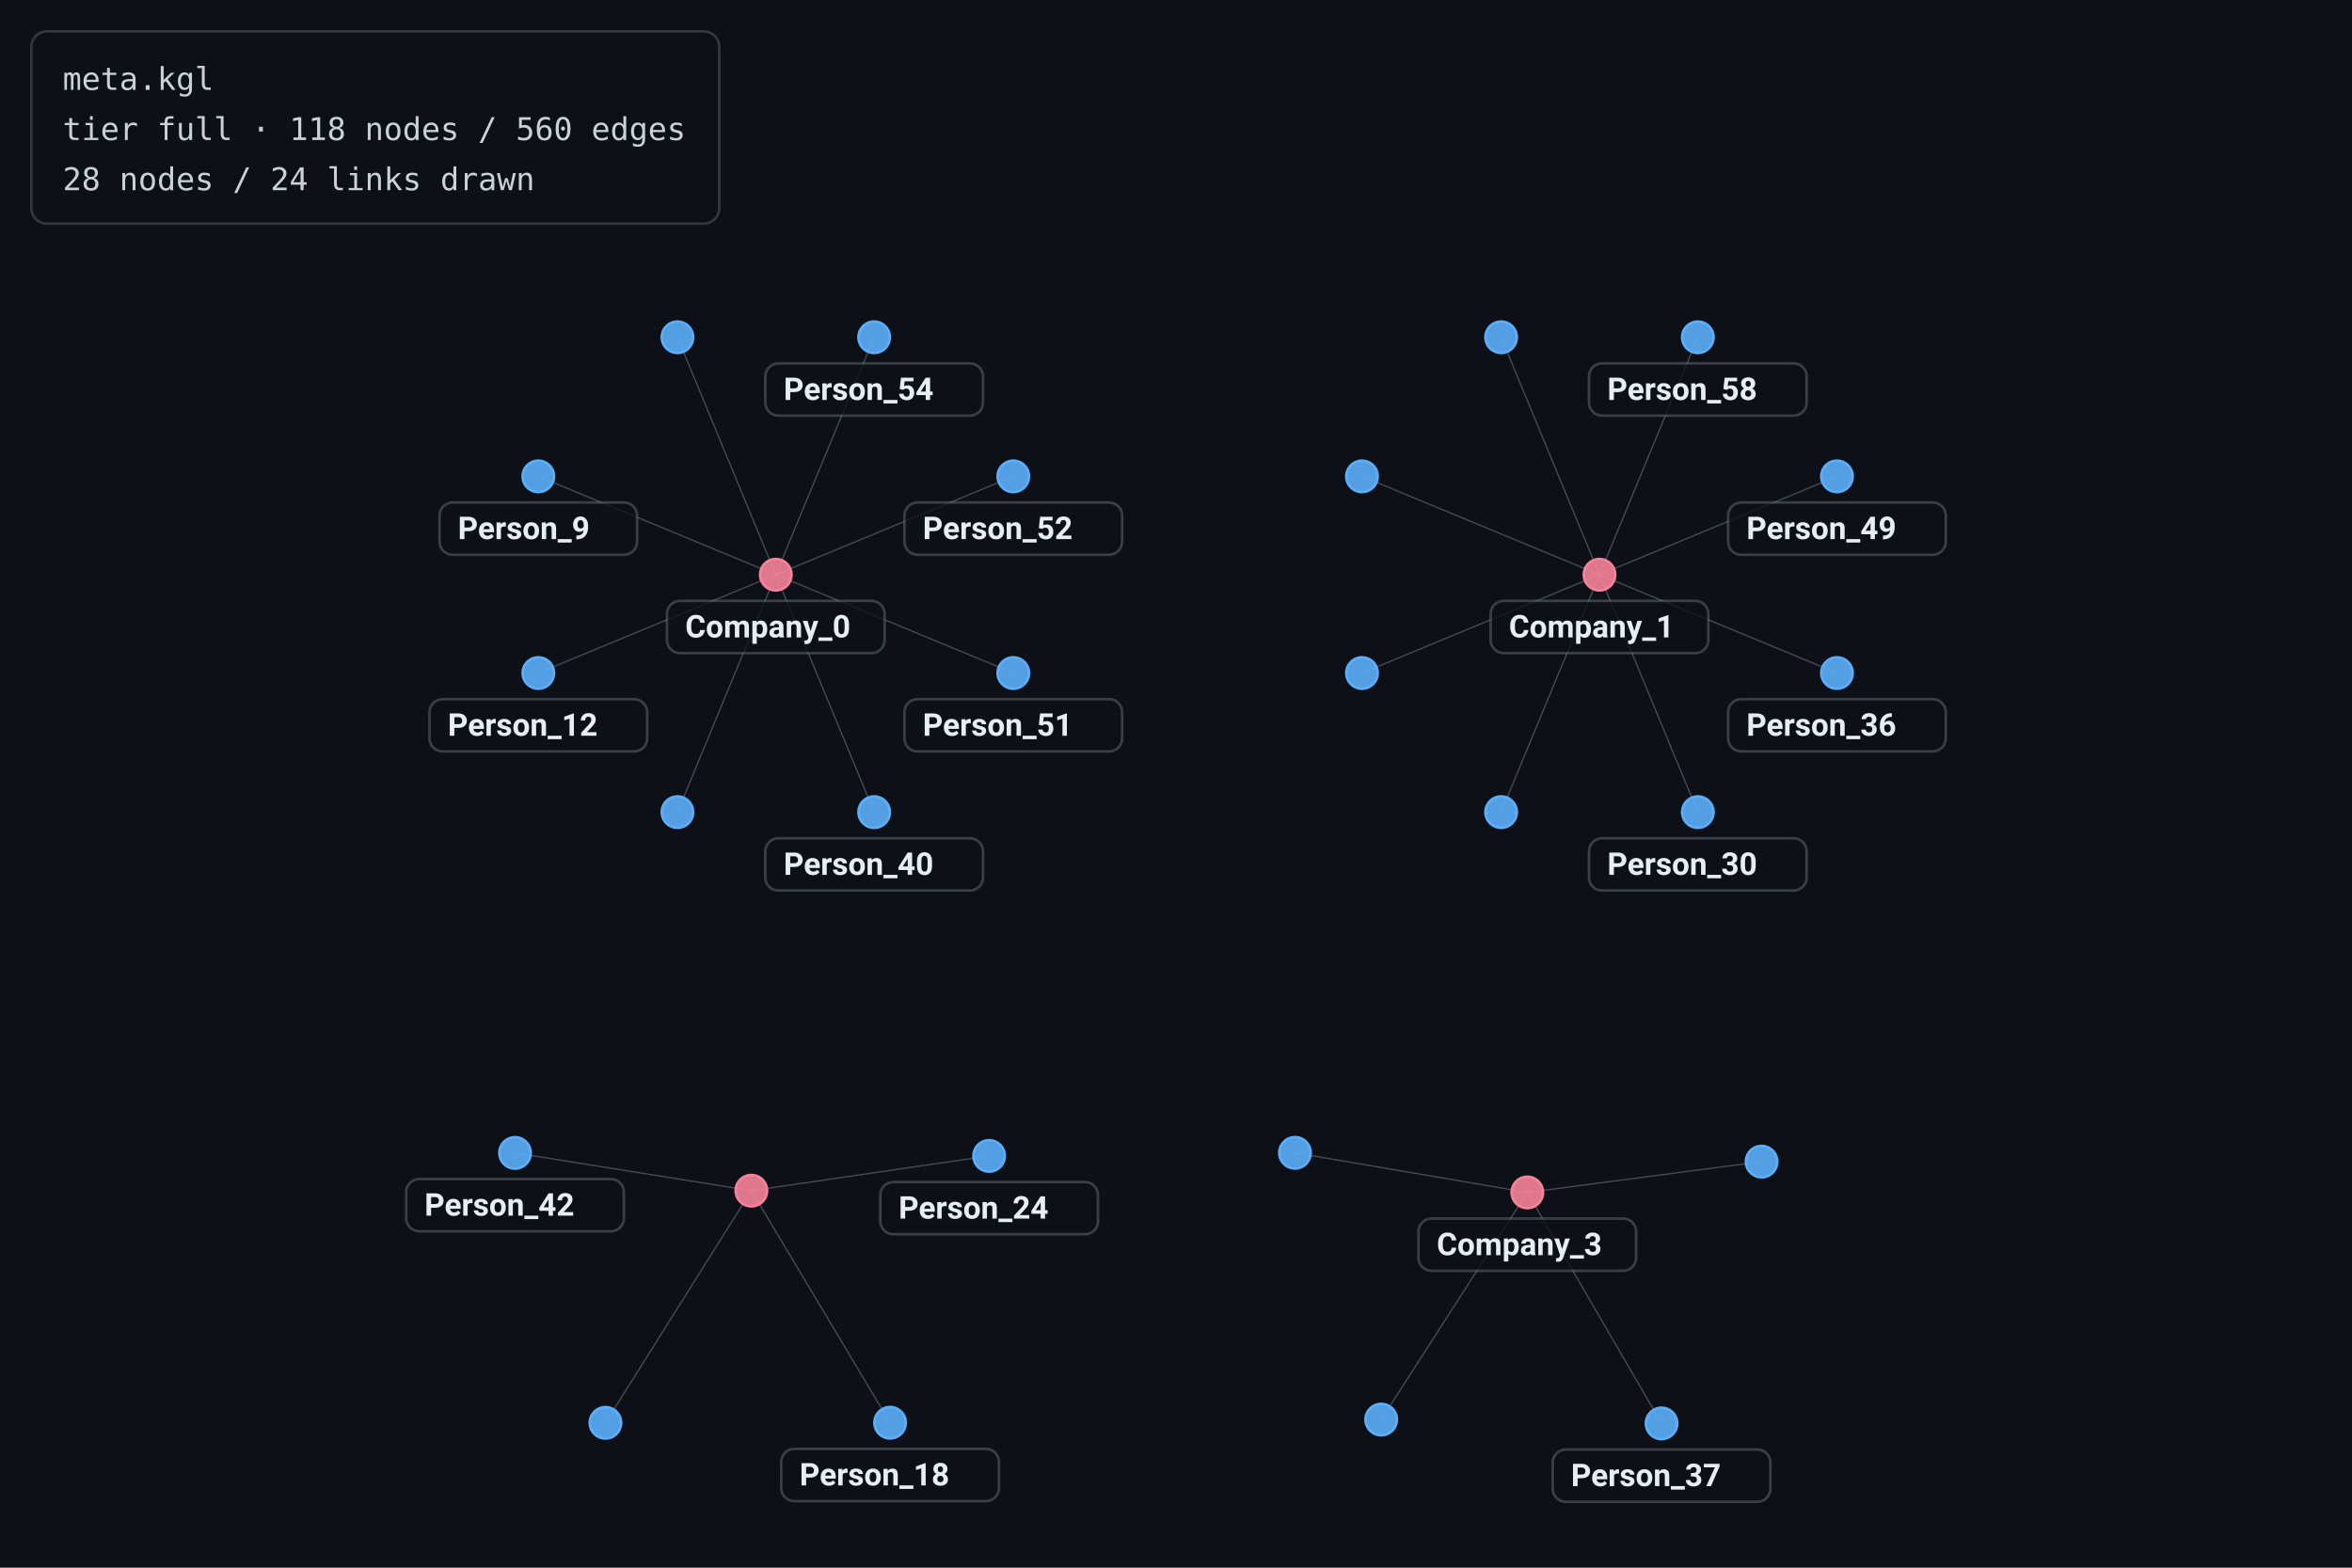
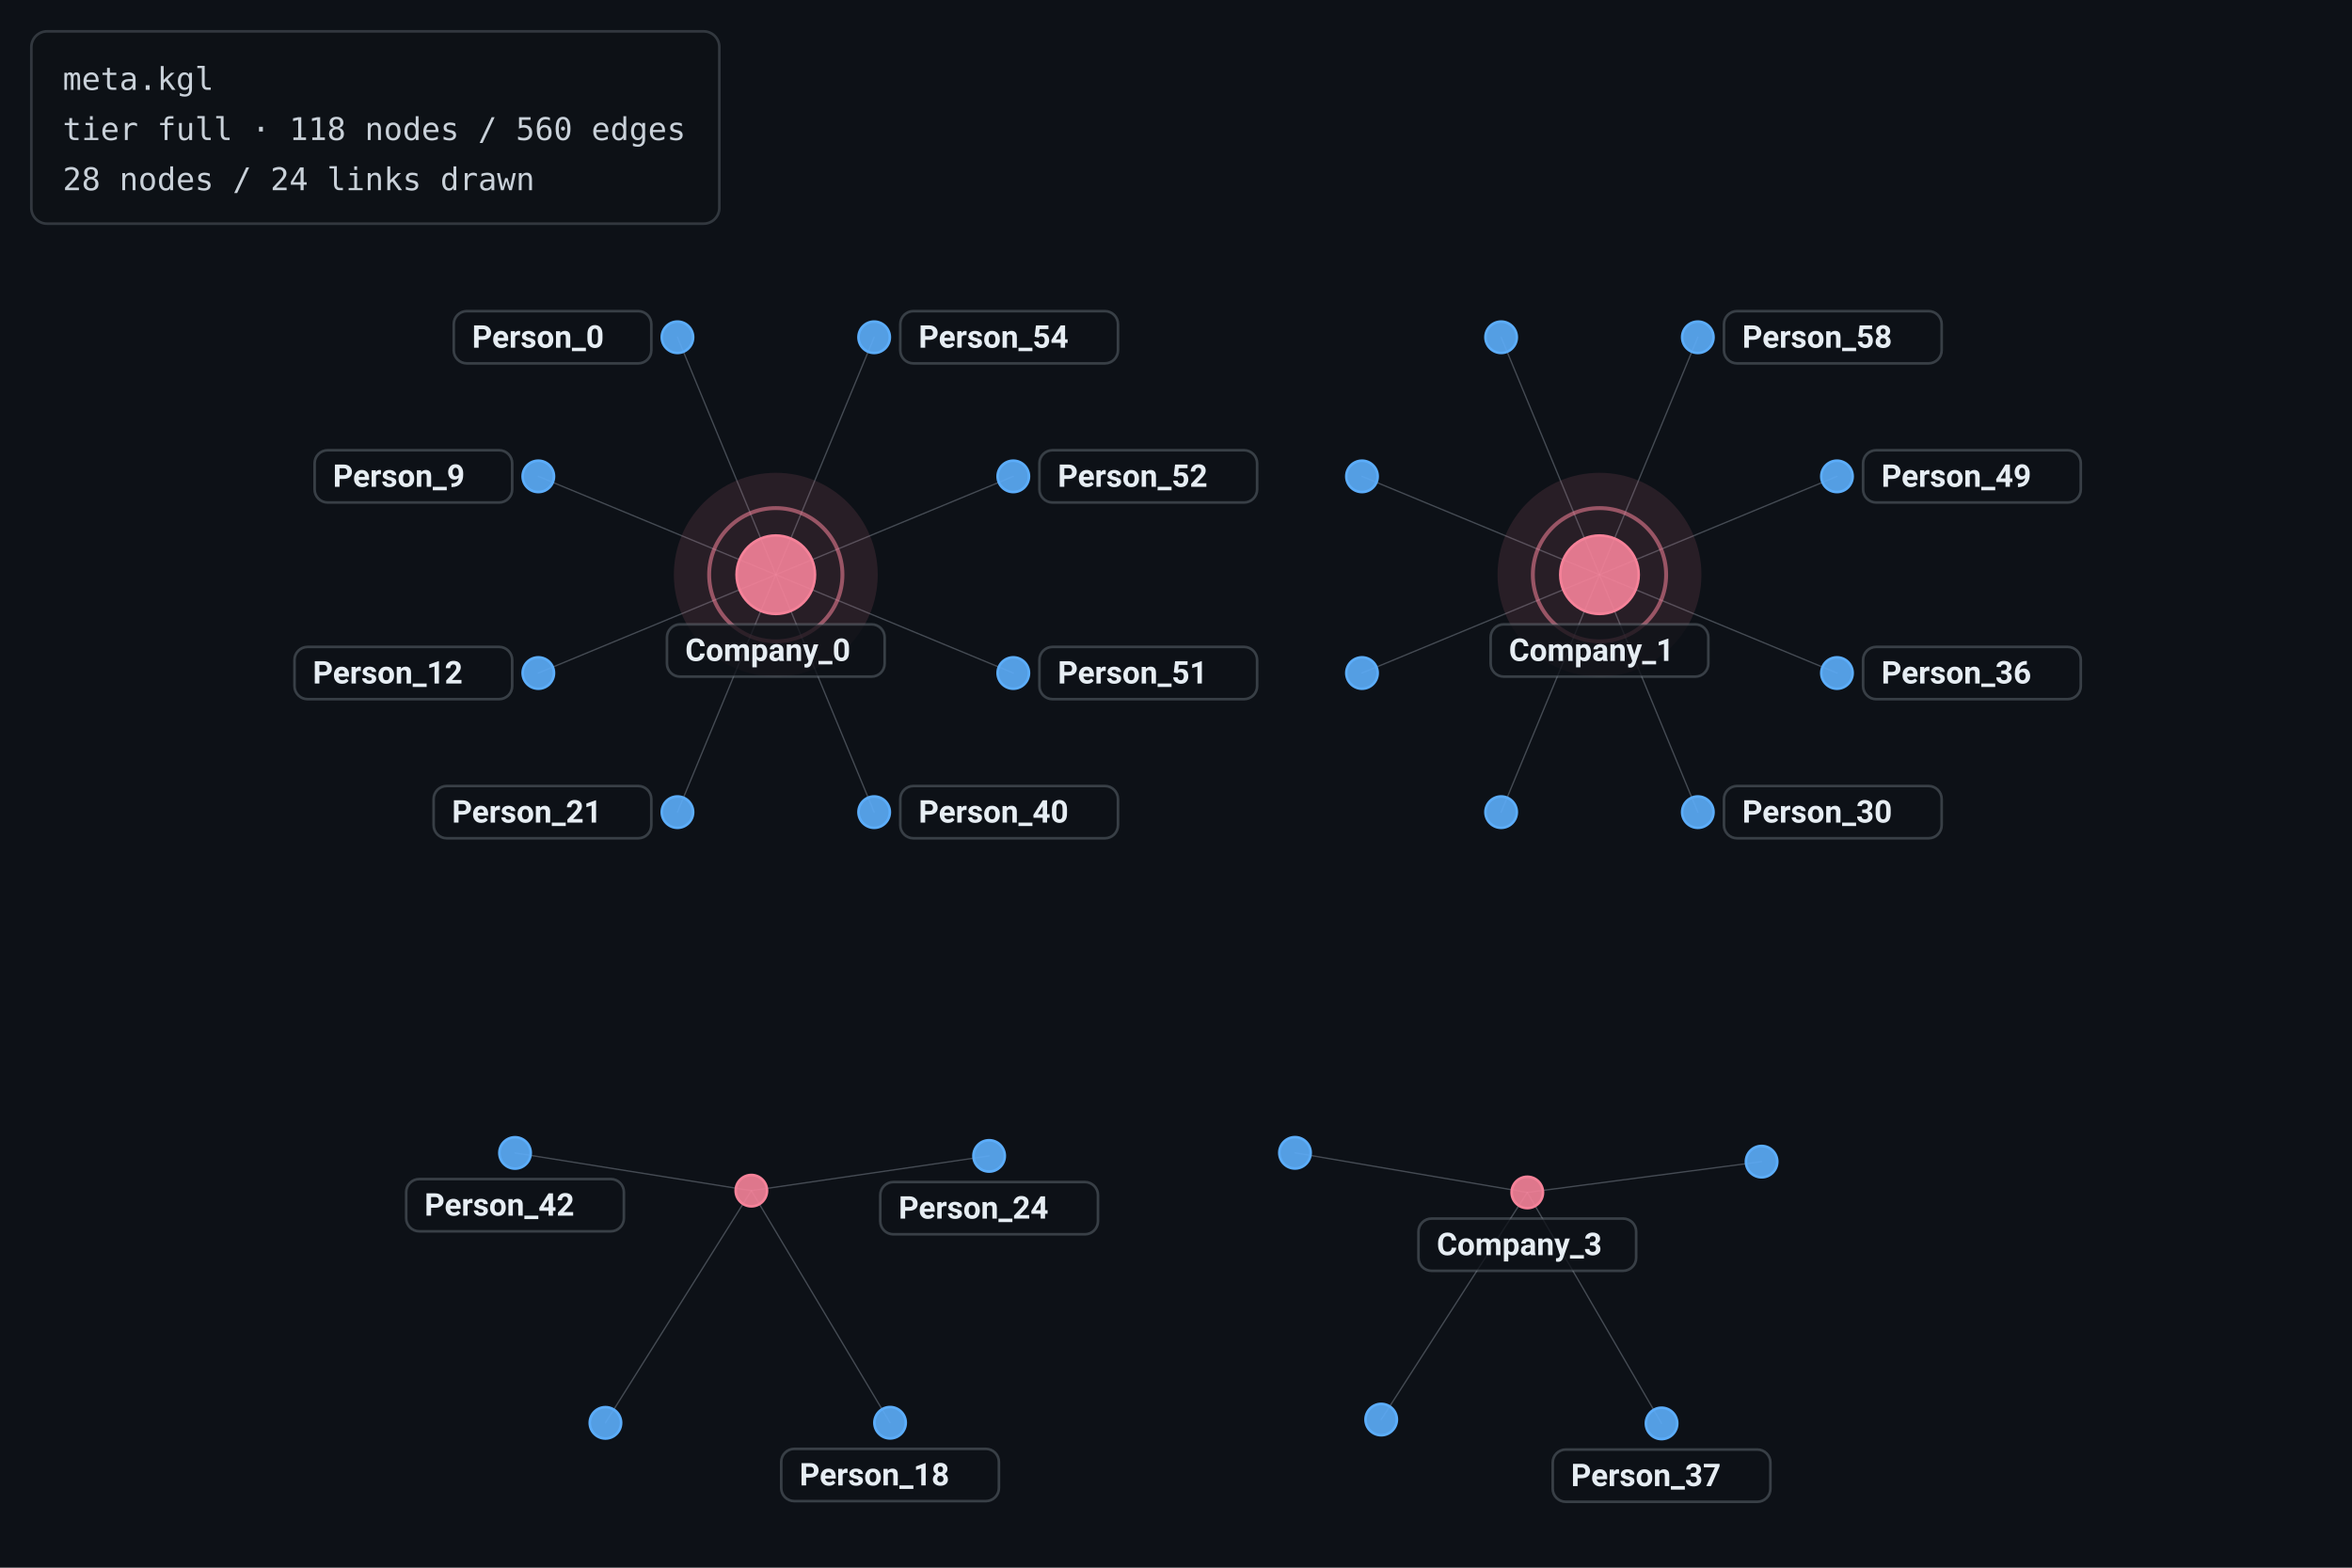
<svg xmlns="http://www.w3.org/2000/svg" width="900" height="600" viewBox="0 0 900 600" font-family="ui-sans-serif, system-ui, -apple-system, 'Segoe UI', Roboto, 'Helvetica Neue', Arial, sans-serif">
  <rect width="900" height="600" fill="#0d1117" />
  <g stroke="#8b949e" stroke-opacity="0.45" stroke-linecap="round">
    <line x1="334.5" y1="129.08" x2="296.86" y2="219.96" stroke-width="0.5" />
    <line x1="387.74" y1="182.32" x2="296.86" y2="219.96" stroke-width="0.5" />
    <line x1="387.74" y1="257.59" x2="296.86" y2="219.96" stroke-width="0.5" />
    <line x1="334.5" y1="310.83" x2="296.86" y2="219.96" stroke-width="0.5" />
    <line x1="259.23" y1="310.83" x2="296.86" y2="219.96" stroke-width="0.5" />
    <line x1="205.99" y1="257.59" x2="296.86" y2="219.96" stroke-width="0.5" />
    <line x1="205.99" y1="182.32" x2="296.86" y2="219.96" stroke-width="0.5" />
    <line x1="259.23" y1="129.08" x2="296.86" y2="219.96" stroke-width="0.5" />
    <line x1="649.68" y1="129.08" x2="612.05" y2="219.96" stroke-width="0.5" />
    <line x1="702.92" y1="182.32" x2="612.05" y2="219.96" stroke-width="0.5" />
    <line x1="702.92" y1="257.59" x2="612.05" y2="219.96" stroke-width="0.5" />
    <line x1="649.68" y1="310.83" x2="612.05" y2="219.96" stroke-width="0.5" />
    <line x1="574.41" y1="310.83" x2="612.05" y2="219.96" stroke-width="0.5" />
    <line x1="521.17" y1="257.59" x2="612.05" y2="219.96" stroke-width="0.5" />
    <line x1="521.17" y1="182.32" x2="612.05" y2="219.96" stroke-width="0.5" />
    <line x1="574.41" y1="129.08" x2="612.05" y2="219.96" stroke-width="0.5" />
    <line x1="197.08" y1="441.26" x2="287.51" y2="455.7" stroke-width="0.5" />
    <line x1="378.49" y1="442.4" x2="287.51" y2="455.7" stroke-width="0.5" />
    <line x1="340.59" y1="544.52" x2="287.51" y2="455.7" stroke-width="0.5" />
    <line x1="231.67" y1="544.56" x2="287.51" y2="455.7" stroke-width="0.5" />
    <line x1="495.53" y1="441.22" x2="584.43" y2="456.38" stroke-width="0.5" />
    <line x1="674.08" y1="444.59" x2="584.43" y2="456.38" stroke-width="0.5" />
    <line x1="635.8" y1="544.78" x2="584.43" y2="456.38" stroke-width="0.5" />
    <line x1="528.52" y1="543.31" x2="584.43" y2="456.38" stroke-width="0.5" />
  </g>
  <g>
+     <circle cx="296.86" cy="219.96" r="39" fill="#f58299" fill-opacity="0.12" />
+     <circle cx="296.86" cy="219.96" r="25.5" fill="none" stroke="#f58299" stroke-opacity="0.55" stroke-width="1.5" />
+     <circle cx="296.86" cy="219.96" r="15" fill="#f58299" fill-opacity="0.9" stroke="#f58299" stroke-opacity="1" stroke-width="1" />
+     <circle cx="612.05" cy="219.96" r="39" fill="#f58299" fill-opacity="0.12" />
+     <circle cx="612.05" cy="219.96" r="25.5" fill="none" stroke="#f58299" stroke-opacity="0.55" stroke-width="1.5" />
+     <circle cx="612.05" cy="219.96" r="15" fill="#f58299" fill-opacity="0.9" stroke="#f58299" stroke-opacity="1" stroke-width="1" />
    <circle cx="334.5" cy="129.08" r="6" fill="#5cadfa" fill-opacity="0.9" stroke="#5cadfa" stroke-opacity="1" stroke-width="1" />
-     <circle cx="296.86" cy="219.96" r="6" fill="#f58299" fill-opacity="0.9" stroke="#f58299" stroke-opacity="1" stroke-width="1" />
    <circle cx="387.74" cy="182.32" r="6" fill="#5cadfa" fill-opacity="0.9" stroke="#5cadfa" stroke-opacity="1" stroke-width="1" />
    <circle cx="387.74" cy="257.59" r="6" fill="#5cadfa" fill-opacity="0.9" stroke="#5cadfa" stroke-opacity="1" stroke-width="1" />
    <circle cx="334.5" cy="310.83" r="6" fill="#5cadfa" fill-opacity="0.9" stroke="#5cadfa" stroke-opacity="1" stroke-width="1" />
    <circle cx="259.23" cy="310.83" r="6" fill="#5cadfa" fill-opacity="0.9" stroke="#5cadfa" stroke-opacity="1" stroke-width="1" />
    <circle cx="205.99" cy="257.59" r="6" fill="#5cadfa" fill-opacity="0.9" stroke="#5cadfa" stroke-opacity="1" stroke-width="1" />
    <circle cx="205.99" cy="182.32" r="6" fill="#5cadfa" fill-opacity="0.9" stroke="#5cadfa" stroke-opacity="1" stroke-width="1" />
    <circle cx="259.23" cy="129.08" r="6" fill="#5cadfa" fill-opacity="0.9" stroke="#5cadfa" stroke-opacity="1" stroke-width="1" />
    <circle cx="649.68" cy="129.08" r="6" fill="#5cadfa" fill-opacity="0.9" stroke="#5cadfa" stroke-opacity="1" stroke-width="1" />
-     <circle cx="612.05" cy="219.96" r="6" fill="#f58299" fill-opacity="0.9" stroke="#f58299" stroke-opacity="1" stroke-width="1" />
    <circle cx="702.92" cy="182.32" r="6" fill="#5cadfa" fill-opacity="0.9" stroke="#5cadfa" stroke-opacity="1" stroke-width="1" />
    <circle cx="702.92" cy="257.59" r="6" fill="#5cadfa" fill-opacity="0.9" stroke="#5cadfa" stroke-opacity="1" stroke-width="1" />
    <circle cx="649.68" cy="310.83" r="6" fill="#5cadfa" fill-opacity="0.9" stroke="#5cadfa" stroke-opacity="1" stroke-width="1" />
    <circle cx="574.41" cy="310.83" r="6" fill="#5cadfa" fill-opacity="0.9" stroke="#5cadfa" stroke-opacity="1" stroke-width="1" />
    <circle cx="521.17" cy="257.59" r="6" fill="#5cadfa" fill-opacity="0.9" stroke="#5cadfa" stroke-opacity="1" stroke-width="1" />
    <circle cx="521.17" cy="182.32" r="6" fill="#5cadfa" fill-opacity="0.9" stroke="#5cadfa" stroke-opacity="1" stroke-width="1" />
    <circle cx="574.41" cy="129.08" r="6" fill="#5cadfa" fill-opacity="0.9" stroke="#5cadfa" stroke-opacity="1" stroke-width="1" />
    <circle cx="197.08" cy="441.26" r="6" fill="#5cadfa" fill-opacity="0.9" stroke="#5cadfa" stroke-opacity="1" stroke-width="1" />
    <circle cx="287.51" cy="455.7" r="6" fill="#f58299" fill-opacity="0.9" stroke="#f58299" stroke-opacity="1" stroke-width="1" />
    <circle cx="378.49" cy="442.4" r="6" fill="#5cadfa" fill-opacity="0.9" stroke="#5cadfa" stroke-opacity="1" stroke-width="1" />
    <circle cx="340.59" cy="544.52" r="6" fill="#5cadfa" fill-opacity="0.9" stroke="#5cadfa" stroke-opacity="1" stroke-width="1" />
    <circle cx="231.67" cy="544.56" r="6" fill="#5cadfa" fill-opacity="0.9" stroke="#5cadfa" stroke-opacity="1" stroke-width="1" />
    <circle cx="495.53" cy="441.22" r="6" fill="#5cadfa" fill-opacity="0.9" stroke="#5cadfa" stroke-opacity="1" stroke-width="1" />
    <circle cx="584.43" cy="456.38" r="6" fill="#f58299" fill-opacity="0.9" stroke="#f58299" stroke-opacity="1" stroke-width="1" />
    <circle cx="674.08" cy="444.59" r="6" fill="#5cadfa" fill-opacity="0.9" stroke="#5cadfa" stroke-opacity="1" stroke-width="1" />
    <circle cx="635.8" cy="544.78" r="6" fill="#5cadfa" fill-opacity="0.9" stroke="#5cadfa" stroke-opacity="1" stroke-width="1" />
    <circle cx="528.52" cy="543.31" r="6" fill="#5cadfa" fill-opacity="0.9" stroke="#5cadfa" stroke-opacity="1" stroke-width="1" />
  </g>
  <g font-size="12">
-     <rect x="292.85" y="139.08" width="83.3" height="20" rx="5" fill="#0d1117" fill-opacity="0.78" stroke="#8b949e" stroke-opacity="0.35" />
-     <text x="299.85" y="153.08" fill="#e6edf3" font-weight="600">Person_54</text>
-     <rect x="255.21" y="229.96" width="83.3" height="20" rx="5" fill="#0d1117" fill-opacity="0.78" stroke="#8b949e" stroke-opacity="0.35" />
-     <text x="262.21" y="243.96" fill="#e6edf3" font-weight="600">Company_0</text>
-     <rect x="346.09" y="192.32" width="83.3" height="20" rx="5" fill="#0d1117" fill-opacity="0.78" stroke="#8b949e" stroke-opacity="0.35" />
-     <text x="353.09" y="206.32" fill="#e6edf3" font-weight="600">Person_52</text>
-     <rect x="346.09" y="267.59" width="83.3" height="20" rx="5" fill="#0d1117" fill-opacity="0.78" stroke="#8b949e" stroke-opacity="0.35" />
-     <text x="353.09" y="281.59" fill="#e6edf3" font-weight="600">Person_51</text>
-     <rect x="292.85" y="320.83" width="83.3" height="20" rx="5" fill="#0d1117" fill-opacity="0.78" stroke="#8b949e" stroke-opacity="0.35" />
-     <text x="299.85" y="334.83" fill="#e6edf3" font-weight="600">Person_40</text>
-     <rect x="164.34" y="267.59" width="83.3" height="20" rx="5" fill="#0d1117" fill-opacity="0.78" stroke="#8b949e" stroke-opacity="0.35" />
-     <text x="171.34" y="281.59" fill="#e6edf3" font-weight="600">Person_12</text>
-     <rect x="168.19" y="192.32" width="75.6" height="20" rx="5" fill="#0d1117" fill-opacity="0.78" stroke="#8b949e" stroke-opacity="0.35" />
-     <text x="175.19" y="206.32" fill="#e6edf3" font-weight="600">Person_9</text>
-     <rect x="608.03" y="139.08" width="83.3" height="20" rx="5" fill="#0d1117" fill-opacity="0.78" stroke="#8b949e" stroke-opacity="0.35" />
-     <text x="615.03" y="153.08" fill="#e6edf3" font-weight="600">Person_58</text>
-     <rect x="570.4" y="229.96" width="83.3" height="20" rx="5" fill="#0d1117" fill-opacity="0.78" stroke="#8b949e" stroke-opacity="0.35" />
-     <text x="577.4" y="243.96" fill="#e6edf3" font-weight="600">Company_1</text>
-     <rect x="661.27" y="192.32" width="83.3" height="20" rx="5" fill="#0d1117" fill-opacity="0.78" stroke="#8b949e" stroke-opacity="0.35" />
-     <text x="668.27" y="206.32" fill="#e6edf3" font-weight="600">Person_49</text>
-     <rect x="661.27" y="267.59" width="83.3" height="20" rx="5" fill="#0d1117" fill-opacity="0.78" stroke="#8b949e" stroke-opacity="0.35" />
-     <text x="668.27" y="281.59" fill="#e6edf3" font-weight="600">Person_36</text>
-     <rect x="608.03" y="320.83" width="83.3" height="20" rx="5" fill="#0d1117" fill-opacity="0.78" stroke="#8b949e" stroke-opacity="0.35" />
-     <text x="615.03" y="334.83" fill="#e6edf3" font-weight="600">Person_30</text>
+     <rect x="344.5" y="119.08" width="83.3" height="20" rx="5" fill="#0d1117" fill-opacity="0.78" stroke="#8b949e" stroke-opacity="0.35" />
+     <text x="351.5" y="133.08" fill="#e6edf3" font-weight="600">Person_54</text>
+     <rect x="255.21" y="238.96" width="83.3" height="20" rx="5" fill="#0d1117" fill-opacity="0.78" stroke="#8b949e" stroke-opacity="0.35" />
+     <text x="262.21" y="252.96" fill="#e6edf3" font-weight="600">Company_0</text>
+     <rect x="397.74" y="172.32" width="83.3" height="20" rx="5" fill="#0d1117" fill-opacity="0.78" stroke="#8b949e" stroke-opacity="0.35" />
+     <text x="404.74" y="186.32" fill="#e6edf3" font-weight="600">Person_52</text>
+     <rect x="397.74" y="247.59" width="83.3" height="20" rx="5" fill="#0d1117" fill-opacity="0.78" stroke="#8b949e" stroke-opacity="0.35" />
+     <text x="404.74" y="261.59" fill="#e6edf3" font-weight="600">Person_51</text>
+     <rect x="344.5" y="300.83" width="83.3" height="20" rx="5" fill="#0d1117" fill-opacity="0.78" stroke="#8b949e" stroke-opacity="0.35" />
+     <text x="351.5" y="314.83" fill="#e6edf3" font-weight="600">Person_40</text>
+     <rect x="165.93" y="300.83" width="83.3" height="20" rx="5" fill="#0d1117" fill-opacity="0.78" stroke="#8b949e" stroke-opacity="0.35" />
+     <text x="172.93" y="314.83" fill="#e6edf3" font-weight="600">Person_21</text>
+     <rect x="112.69" y="247.59" width="83.3" height="20" rx="5" fill="#0d1117" fill-opacity="0.78" stroke="#8b949e" stroke-opacity="0.35" />
+     <text x="119.69" y="261.59" fill="#e6edf3" font-weight="600">Person_12</text>
+     <rect x="120.39" y="172.32" width="75.6" height="20" rx="5" fill="#0d1117" fill-opacity="0.78" stroke="#8b949e" stroke-opacity="0.35" />
+     <text x="127.39" y="186.32" fill="#e6edf3" font-weight="600">Person_9</text>
+     <rect x="173.63" y="119.08" width="75.6" height="20" rx="5" fill="#0d1117" fill-opacity="0.78" stroke="#8b949e" stroke-opacity="0.35" />
+     <text x="180.63" y="133.08" fill="#e6edf3" font-weight="600">Person_0</text>
+     <rect x="659.68" y="119.08" width="83.3" height="20" rx="5" fill="#0d1117" fill-opacity="0.78" stroke="#8b949e" stroke-opacity="0.35" />
+     <text x="666.68" y="133.08" fill="#e6edf3" font-weight="600">Person_58</text>
+     <rect x="570.4" y="238.96" width="83.3" height="20" rx="5" fill="#0d1117" fill-opacity="0.78" stroke="#8b949e" stroke-opacity="0.35" />
+     <text x="577.4" y="252.96" fill="#e6edf3" font-weight="600">Company_1</text>
+     <rect x="712.92" y="172.32" width="83.3" height="20" rx="5" fill="#0d1117" fill-opacity="0.78" stroke="#8b949e" stroke-opacity="0.35" />
+     <text x="719.92" y="186.32" fill="#e6edf3" font-weight="600">Person_49</text>
+     <rect x="712.92" y="247.59" width="83.3" height="20" rx="5" fill="#0d1117" fill-opacity="0.78" stroke="#8b949e" stroke-opacity="0.35" />
+     <text x="719.92" y="261.59" fill="#e6edf3" font-weight="600">Person_36</text>
+     <rect x="659.68" y="300.83" width="83.3" height="20" rx="5" fill="#0d1117" fill-opacity="0.78" stroke="#8b949e" stroke-opacity="0.35" />
+     <text x="666.68" y="314.83" fill="#e6edf3" font-weight="600">Person_30</text>
    <rect x="155.43" y="451.26" width="83.3" height="20" rx="5" fill="#0d1117" fill-opacity="0.78" stroke="#8b949e" stroke-opacity="0.35" />
    <text x="162.43" y="465.26" fill="#e6edf3" font-weight="600">Person_42</text>
    <rect x="336.84" y="452.4" width="83.3" height="20" rx="5" fill="#0d1117" fill-opacity="0.78" stroke="#8b949e" stroke-opacity="0.35" />
    <text x="343.84" y="466.4" fill="#e6edf3" font-weight="600">Person_24</text>
    <rect x="298.94" y="554.52" width="83.3" height="20" rx="5" fill="#0d1117" fill-opacity="0.78" stroke="#8b949e" stroke-opacity="0.35" />
    <text x="305.94" y="568.52" fill="#e6edf3" font-weight="600">Person_18</text>
    <rect x="542.78" y="466.38" width="83.3" height="20" rx="5" fill="#0d1117" fill-opacity="0.78" stroke="#8b949e" stroke-opacity="0.35" />
    <text x="549.78" y="480.38" fill="#e6edf3" font-weight="600">Company_3</text>
    <rect x="594.15" y="554.78" width="83.3" height="20" rx="5" fill="#0d1117" fill-opacity="0.78" stroke="#8b949e" stroke-opacity="0.35" />
    <text x="601.15" y="568.78" fill="#e6edf3" font-weight="600">Person_37</text>
  </g>
  <rect x="12" y="12" width="263.25" height="73.6" rx="6" fill="#0d1117" fill-opacity="0.85" stroke="#8b949e" stroke-opacity="0.30" />
  <g font-family="ui-monospace, SFMono-Regular, 'SF Mono', Menlo, Consolas, monospace" font-size="12">
    <text x="24" y="34.4" fill="#c9d1d9">meta.kgl</text>
    <text x="24" y="53.6" fill="#c9d1d9">tier full · 118 nodes / 560 edges</text>
    <text x="24" y="72.8" fill="#c9d1d9">28 nodes / 24 links drawn</text>
  </g>
</svg>
